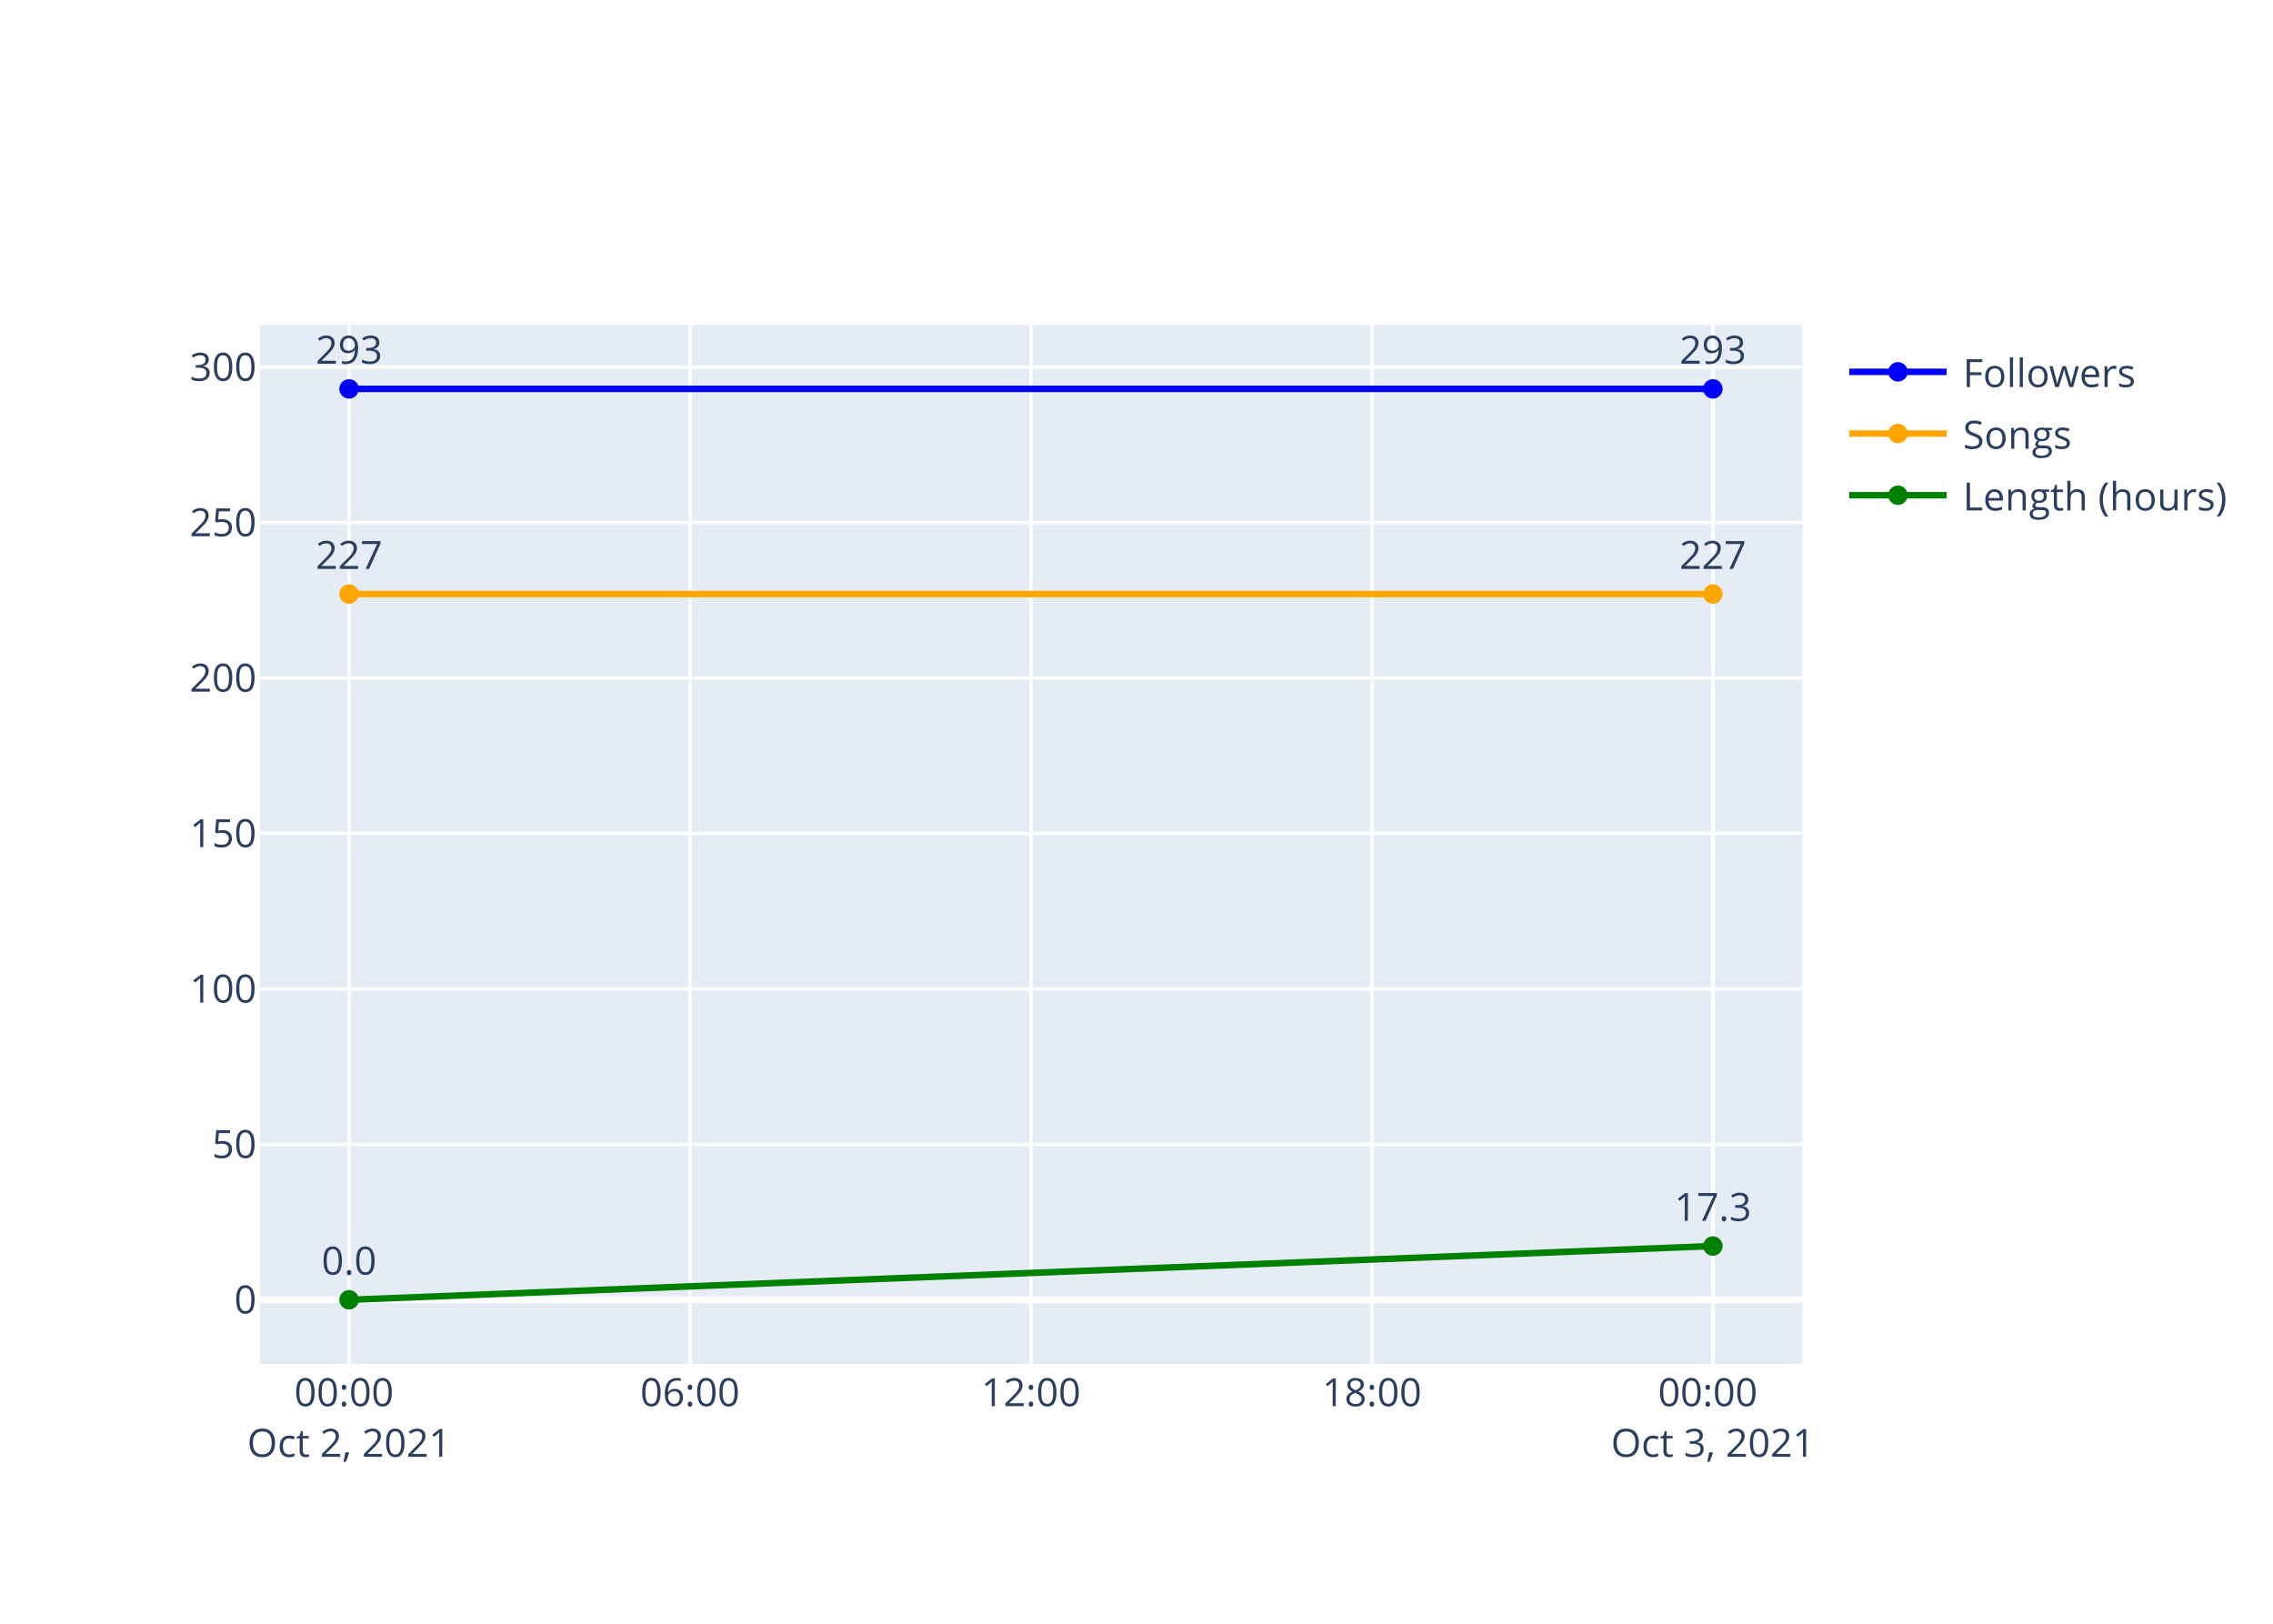
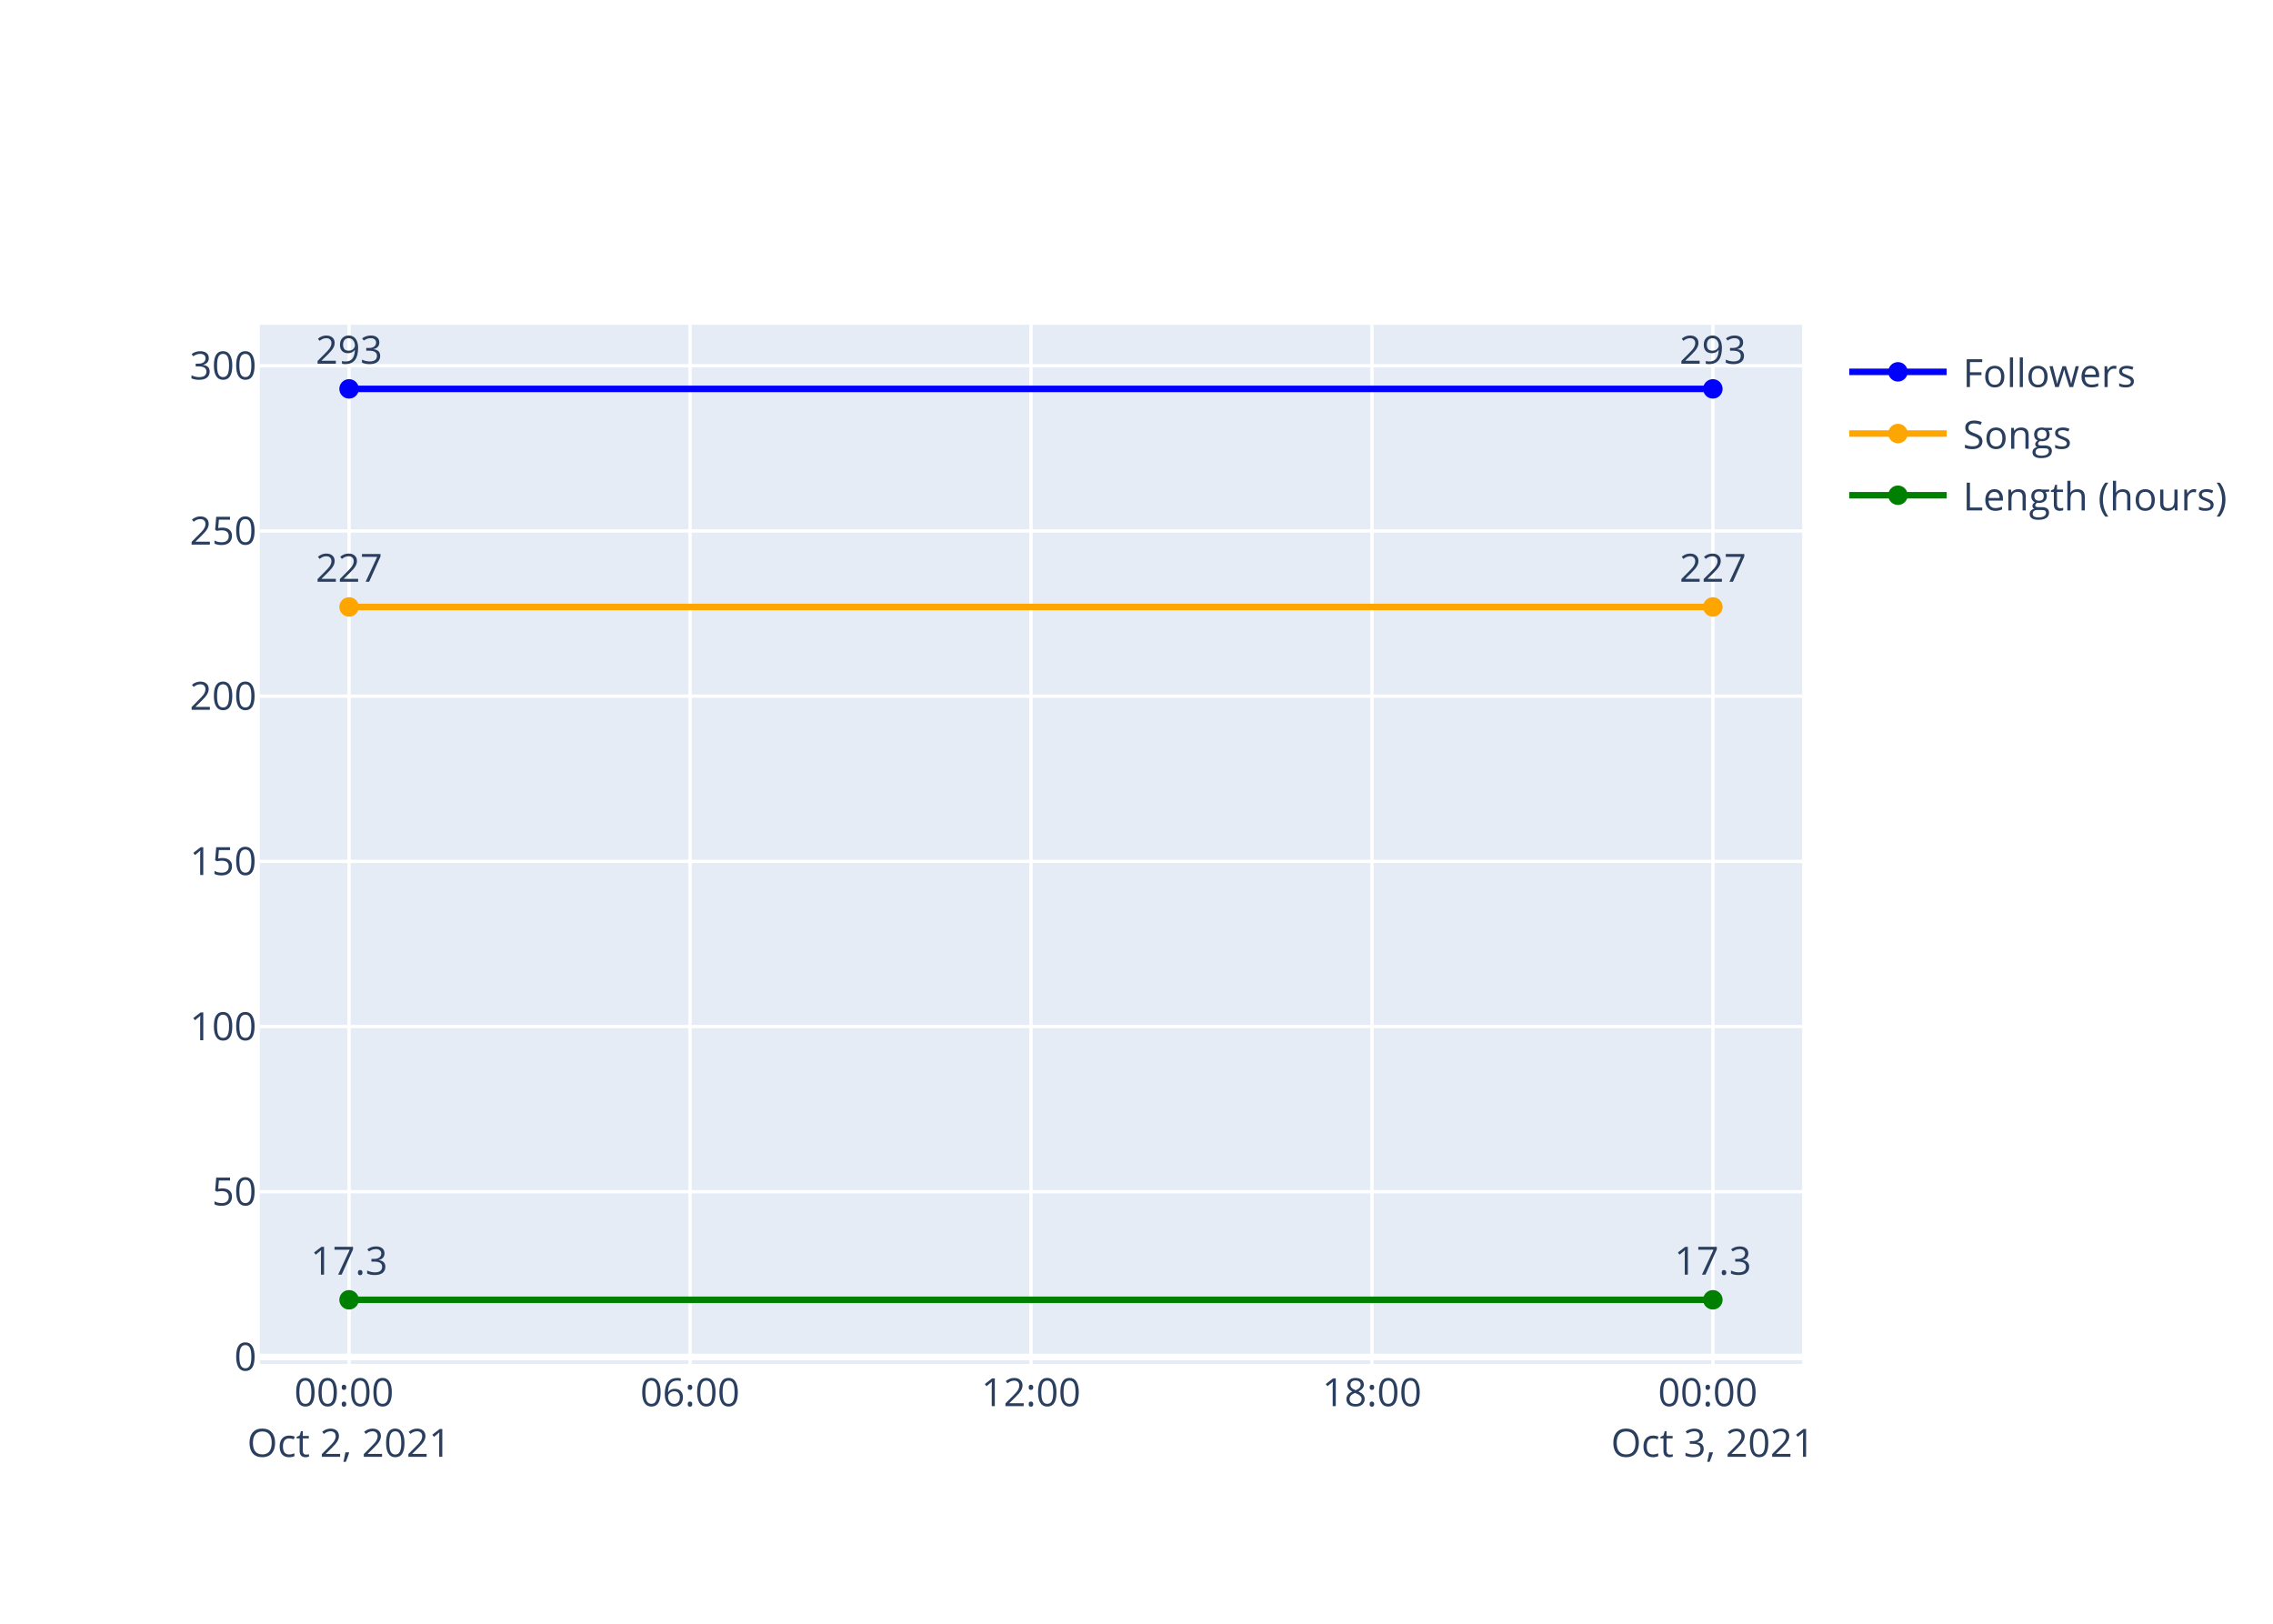
<svg xmlns="http://www.w3.org/2000/svg" class="main-svg" width="700" height="500" style="" viewBox="0 0 700 500">
  <rect x="0" y="0" width="700" height="500" style="fill: rgb(255, 255, 255); fill-opacity: 1;" />
-   <defs id="defs-7fca6f">
+   <defs id="defs-3121aa">
    <g class="clips">
-       <clipPath id="clip7fca6fxyplot" class="plotclip">
+       <clipPath id="clip3121aaxyplot" class="plotclip">
        <rect width="475" height="320" />
      </clipPath>
-       <clipPath class="axesclip" id="clip7fca6fx">
+       <clipPath class="axesclip" id="clip3121aax">
        <rect x="80" y="0" width="475" height="500" />
      </clipPath>
-       <clipPath class="axesclip" id="clip7fca6fy">
+       <clipPath class="axesclip" id="clip3121aay">
        <rect x="0" y="100" width="700" height="320" />
      </clipPath>
-       <clipPath class="axesclip" id="clip7fca6fxy">
+       <clipPath class="axesclip" id="clip3121aaxy">
        <rect x="80" y="100" width="475" height="320" />
      </clipPath>
    </g>
    <g class="gradients" />
    <g class="patterns" />
  </defs>
  <g class="bglayer">
    <rect class="bg" x="80" y="100" width="475" height="320" style="fill: rgb(229, 236, 246); fill-opacity: 1; stroke-width: 0;" />
  </g>
  <g class="layer-below">
    <g class="imagelayer" />
    <g class="shapelayer" />
  </g>
  <g class="cartesianlayer">
    <g class="subplot xy">
      <g class="layer-subplot">
        <g class="shapelayer" />
        <g class="imagelayer" />
      </g>
      <g class="gridlayer">
        <g class="x">
          <path class="xgrid crisp" transform="translate(107.5,0)" d="M0,100v320" style="stroke: rgb(255, 255, 255); stroke-opacity: 1; stroke-width: 1px;" />
          <path class="xgrid crisp" transform="translate(212.5,0)" d="M0,100v320" style="stroke: rgb(255, 255, 255); stroke-opacity: 1; stroke-width: 1px;" />
          <path class="xgrid crisp" transform="translate(317.5,0)" d="M0,100v320" style="stroke: rgb(255, 255, 255); stroke-opacity: 1; stroke-width: 1px;" />
          <path class="xgrid crisp" transform="translate(422.5,0)" d="M0,100v320" style="stroke: rgb(255, 255, 255); stroke-opacity: 1; stroke-width: 1px;" />
          <path class="xgrid crisp" transform="translate(527.5,0)" d="M0,100v320" style="stroke: rgb(255, 255, 255); stroke-opacity: 1; stroke-width: 1px;" />
        </g>
        <g class="y">
-           <path class="ygrid crisp" transform="translate(0,352.38)" d="M80,0h475" style="stroke: rgb(255, 255, 255); stroke-opacity: 1; stroke-width: 1px;" />
-           <path class="ygrid crisp" transform="translate(0,304.52)" d="M80,0h475" style="stroke: rgb(255, 255, 255); stroke-opacity: 1; stroke-width: 1px;" />
-           <path class="ygrid crisp" transform="translate(0,256.65)" d="M80,0h475" style="stroke: rgb(255, 255, 255); stroke-opacity: 1; stroke-width: 1px;" />
-           <path class="ygrid crisp" transform="translate(0,208.78)" d="M80,0h475" style="stroke: rgb(255, 255, 255); stroke-opacity: 1; stroke-width: 1px;" />
-           <path class="ygrid crisp" transform="translate(0,160.92)" d="M80,0h475" style="stroke: rgb(255, 255, 255); stroke-opacity: 1; stroke-width: 1px;" />
-           <path class="ygrid crisp" transform="translate(0,113.05)" d="M80,0h475" style="stroke: rgb(255, 255, 255); stroke-opacity: 1; stroke-width: 1px;" />
+           <path class="ygrid crisp" transform="translate(0,366.98)" d="M80,0h475" style="stroke: rgb(255, 255, 255); stroke-opacity: 1; stroke-width: 1px;" />
+           <path class="ygrid crisp" transform="translate(0,316.11)" d="M80,0h475" style="stroke: rgb(255, 255, 255); stroke-opacity: 1; stroke-width: 1px;" />
+           <path class="ygrid crisp" transform="translate(0,265.24)" d="M80,0h475" style="stroke: rgb(255, 255, 255); stroke-opacity: 1; stroke-width: 1px;" />
+           <path class="ygrid crisp" transform="translate(0,214.37)" d="M80,0h475" style="stroke: rgb(255, 255, 255); stroke-opacity: 1; stroke-width: 1px;" />
+           <path class="ygrid crisp" transform="translate(0,163.5)" d="M80,0h475" style="stroke: rgb(255, 255, 255); stroke-opacity: 1; stroke-width: 1px;" />
+           <path class="ygrid crisp" transform="translate(0,112.63)" d="M80,0h475" style="stroke: rgb(255, 255, 255); stroke-opacity: 1; stroke-width: 1px;" />
        </g>
      </g>
      <g class="zerolinelayer">
-         <path class="yzl zl crisp" transform="translate(0,400.25)" d="M80,0h475" style="stroke: rgb(255, 255, 255); stroke-opacity: 1; stroke-width: 2px;" />
+         <path class="yzl zl crisp" transform="translate(0,417.85)" d="M80,0h475" style="stroke: rgb(255, 255, 255); stroke-opacity: 1; stroke-width: 2px;" />
      </g>
      <path class="xlines-below" />
      <path class="ylines-below" />
      <g class="overlines-below" />
      <g class="xaxislayer-below" />
      <g class="yaxislayer-below" />
      <g class="overaxes-below" />
-       <g class="plot" transform="translate(80,100)" clip-path="url(#clip7fca6fxyplot)">
+       <g class="plot" transform="translate(80,100)" clip-path="url(#clip3121aaxyplot)">
        <g class="scatterlayer mlayer">
-           <g class="trace scatter traceec7709" style="stroke-miterlimit: 2; opacity: 1;">
+           <g class="trace scatter trace564c36" style="stroke-miterlimit: 2; opacity: 1;">
            <g class="fills" />
            <g class="errorbars" />
            <g class="lines">
              <path class="js-line" d="M27.5,19.75L447.5,19.75" style="vector-effect: non-scaling-stroke; fill: none; stroke: rgb(0, 0, 255); stroke-opacity: 1; stroke-width: 2px; opacity: 1;" />
            </g>
            <g class="points">
              <path class="point" transform="translate(27.5,19.75)" d="M3,0A3,3 0 1,1 0,-3A3,3 0 0,1 3,0Z" style="opacity: 1; stroke-width: 0px; fill: rgb(0, 0, 255); fill-opacity: 1;" />
              <path class="point" transform="translate(447.5,19.75)" d="M3,0A3,3 0 1,1 0,-3A3,3 0 0,1 3,0Z" style="opacity: 1; stroke-width: 0px; fill: rgb(0, 0, 255); fill-opacity: 1;" />
            </g>
            <g class="text">
              <g class="textpoint" transform="translate(0,-7.75)">
                <text x="27.5" y="19.75" text-anchor="middle" style="font-family: 'Open Sans', verdana, arial, sans-serif; font-size: 12px; fill: rgb(42, 63, 95); fill-opacity: 1; white-space: pre;">293</text>
              </g>
              <g class="textpoint" transform="translate(0,-7.75)">
                <text x="447.5" y="19.75" text-anchor="middle" style="font-family: 'Open Sans', verdana, arial, sans-serif; font-size: 12px; fill: rgb(42, 63, 95); fill-opacity: 1; white-space: pre;">293</text>
              </g>
            </g>
          </g>
-           <g class="trace scatter tracee41455" style="stroke-miterlimit: 2; opacity: 1;">
+           <g class="trace scatter trace2dfdc6" style="stroke-miterlimit: 2; opacity: 1;">
            <g class="fills" />
            <g class="errorbars" />
            <g class="lines">
-               <path class="js-line" d="M27.5,82.93L447.5,82.93" style="vector-effect: non-scaling-stroke; fill: none; stroke: rgb(255, 165, 0); stroke-opacity: 1; stroke-width: 2px; opacity: 1;" />
+               <path class="js-line" d="M27.5,86.9L447.5,86.9" style="vector-effect: non-scaling-stroke; fill: none; stroke: rgb(255, 165, 0); stroke-opacity: 1; stroke-width: 2px; opacity: 1;" />
            </g>
            <g class="points">
-               <path class="point" transform="translate(27.5,82.93)" d="M3,0A3,3 0 1,1 0,-3A3,3 0 0,1 3,0Z" style="opacity: 1; stroke-width: 0px; fill: rgb(255, 165, 0); fill-opacity: 1;" />
-               <path class="point" transform="translate(447.5,82.93)" d="M3,0A3,3 0 1,1 0,-3A3,3 0 0,1 3,0Z" style="opacity: 1; stroke-width: 0px; fill: rgb(255, 165, 0); fill-opacity: 1;" />
+               <path class="point" transform="translate(27.5,86.9)" d="M3,0A3,3 0 1,1 0,-3A3,3 0 0,1 3,0Z" style="opacity: 1; stroke-width: 0px; fill: rgb(255, 165, 0); fill-opacity: 1;" />
+               <path class="point" transform="translate(447.5,86.9)" d="M3,0A3,3 0 1,1 0,-3A3,3 0 0,1 3,0Z" style="opacity: 1; stroke-width: 0px; fill: rgb(255, 165, 0); fill-opacity: 1;" />
            </g>
            <g class="text">
              <g class="textpoint" transform="translate(0,-7.75)">
-                 <text x="27.5" y="82.93" text-anchor="middle" style="font-family: 'Open Sans', verdana, arial, sans-serif; font-size: 12px; fill: rgb(42, 63, 95); fill-opacity: 1; white-space: pre;">227</text>
-               </g>
-               <g class="textpoint" transform="translate(0,-7.75)">
-                 <text x="447.5" y="82.93" text-anchor="middle" style="font-family: 'Open Sans', verdana, arial, sans-serif; font-size: 12px; fill: rgb(42, 63, 95); fill-opacity: 1; white-space: pre;">227</text>
-               </g>
-             </g>
-           </g>
-           <g class="trace scatter trace7ab9a7" style="stroke-miterlimit: 2; opacity: 1;">
+                 <text x="27.5" y="86.9" text-anchor="middle" style="font-family: 'Open Sans', verdana, arial, sans-serif; font-size: 12px; fill: rgb(42, 63, 95); fill-opacity: 1; white-space: pre;">227</text>
+               </g>
+               <g class="textpoint" transform="translate(0,-7.75)">
+                 <text x="447.5" y="86.9" text-anchor="middle" style="font-family: 'Open Sans', verdana, arial, sans-serif; font-size: 12px; fill: rgb(42, 63, 95); fill-opacity: 1; white-space: pre;">227</text>
+               </g>
+             </g>
+           </g>
+           <g class="trace scatter traceedeada" style="stroke-miterlimit: 2; opacity: 1;">
            <g class="fills" />
            <g class="errorbars" />
            <g class="lines">
-               <path class="js-line" d="M27.5,300.25L447.5,283.69" style="vector-effect: non-scaling-stroke; fill: none; stroke: rgb(0, 128, 0); stroke-opacity: 1; stroke-width: 2px; opacity: 1;" />
+               <path class="js-line" d="M27.5,300.25L447.5,300.25" style="vector-effect: non-scaling-stroke; fill: none; stroke: rgb(0, 128, 0); stroke-opacity: 1; stroke-width: 2px; opacity: 1;" />
            </g>
            <g class="points">
              <path class="point" transform="translate(27.5,300.25)" d="M3,0A3,3 0 1,1 0,-3A3,3 0 0,1 3,0Z" style="opacity: 1; stroke-width: 0px; fill: rgb(0, 128, 0); fill-opacity: 1;" />
-               <path class="point" transform="translate(447.5,283.69)" d="M3,0A3,3 0 1,1 0,-3A3,3 0 0,1 3,0Z" style="opacity: 1; stroke-width: 0px; fill: rgb(0, 128, 0); fill-opacity: 1;" />
+               <path class="point" transform="translate(447.5,300.25)" d="M3,0A3,3 0 1,1 0,-3A3,3 0 0,1 3,0Z" style="opacity: 1; stroke-width: 0px; fill: rgb(0, 128, 0); fill-opacity: 1;" />
            </g>
            <g class="text">
              <g class="textpoint" transform="translate(0,-7.75)">
-                 <text x="27.5" y="300.25" text-anchor="middle" style="font-family: 'Open Sans', verdana, arial, sans-serif; font-size: 12px; fill: rgb(42, 63, 95); fill-opacity: 1; white-space: pre;">0.0</text>
-               </g>
-               <g class="textpoint" transform="translate(0,-7.75)">
-                 <text x="447.5" y="283.69" text-anchor="middle" style="font-family: 'Open Sans', verdana, arial, sans-serif; font-size: 12px; fill: rgb(42, 63, 95); fill-opacity: 1; white-space: pre;">17.3</text>
+                 <text x="27.5" y="300.25" text-anchor="middle" style="font-family: 'Open Sans', verdana, arial, sans-serif; font-size: 12px; fill: rgb(42, 63, 95); fill-opacity: 1; white-space: pre;">17.3</text>
+               </g>
+               <g class="textpoint" transform="translate(0,-7.75)">
+                 <text x="447.5" y="300.25" text-anchor="middle" style="font-family: 'Open Sans', verdana, arial, sans-serif; font-size: 12px; fill: rgb(42, 63, 95); fill-opacity: 1; white-space: pre;">17.3</text>
              </g>
            </g>
          </g>
        </g>
      </g>
      <g class="overplot" />
      <path class="xlines-above crisp" d="M0,0" style="fill: none;" />
      <path class="ylines-above crisp" d="M0,0" style="fill: none;" />
      <g class="overlines-above" />
      <g class="xaxislayer-above">
        <g class="xtick">
          <text text-anchor="middle" x="0" y="433" transform="translate(107.5,0)" style="font-family: 'Open Sans', verdana, arial, sans-serif; font-size: 12px; fill: rgb(42, 63, 95); fill-opacity: 1; white-space: pre; opacity: 1;">
            <tspan class="line" dy="0em" x="0" y="433">00:00</tspan>
            <tspan class="line" dy="1.3em" x="0" y="433">Oct 2, 2021</tspan>
          </text>
        </g>
        <g class="xtick">
          <text text-anchor="middle" x="0" y="433" style="font-family: 'Open Sans', verdana, arial, sans-serif; font-size: 12px; fill: rgb(42, 63, 95); fill-opacity: 1; white-space: pre; opacity: 1;" transform="translate(212.5,0)">06:00</text>
        </g>
        <g class="xtick">
          <text text-anchor="middle" x="0" y="433" style="font-family: 'Open Sans', verdana, arial, sans-serif; font-size: 12px; fill: rgb(42, 63, 95); fill-opacity: 1; white-space: pre; opacity: 1;" transform="translate(317.5,0)">12:00</text>
        </g>
        <g class="xtick">
          <text text-anchor="middle" x="0" y="433" style="font-family: 'Open Sans', verdana, arial, sans-serif; font-size: 12px; fill: rgb(42, 63, 95); fill-opacity: 1; white-space: pre; opacity: 1;" transform="translate(422.5,0)">18:00</text>
        </g>
        <g class="xtick">
          <text text-anchor="middle" x="0" y="433" style="font-family: 'Open Sans', verdana, arial, sans-serif; font-size: 12px; fill: rgb(42, 63, 95); fill-opacity: 1; white-space: pre; opacity: 1;" transform="translate(527.5,0)">
            <tspan class="line" dy="0em" x="0" y="433">00:00</tspan>
            <tspan class="line" dy="1.3em" x="0" y="433">Oct 3, 2021</tspan>
          </text>
        </g>
      </g>
      <g class="yaxislayer-above">
        <g class="ytick">
-           <text text-anchor="end" x="79" y="4.2" transform="translate(0,400.25)" style="font-family: 'Open Sans', verdana, arial, sans-serif; font-size: 12px; fill: rgb(42, 63, 95); fill-opacity: 1; white-space: pre; opacity: 1;">0</text>
-         </g>
-         <g class="ytick">
-           <text text-anchor="end" x="79" y="4.2" style="font-family: 'Open Sans', verdana, arial, sans-serif; font-size: 12px; fill: rgb(42, 63, 95); fill-opacity: 1; white-space: pre; opacity: 1;" transform="translate(0,352.38)">50</text>
-         </g>
-         <g class="ytick">
-           <text text-anchor="end" x="79" y="4.2" style="font-family: 'Open Sans', verdana, arial, sans-serif; font-size: 12px; fill: rgb(42, 63, 95); fill-opacity: 1; white-space: pre; opacity: 1;" transform="translate(0,304.52)">100</text>
-         </g>
-         <g class="ytick">
-           <text text-anchor="end" x="79" y="4.2" style="font-family: 'Open Sans', verdana, arial, sans-serif; font-size: 12px; fill: rgb(42, 63, 95); fill-opacity: 1; white-space: pre; opacity: 1;" transform="translate(0,256.65)">150</text>
-         </g>
-         <g class="ytick">
-           <text text-anchor="end" x="79" y="4.2" style="font-family: 'Open Sans', verdana, arial, sans-serif; font-size: 12px; fill: rgb(42, 63, 95); fill-opacity: 1; white-space: pre; opacity: 1;" transform="translate(0,208.78)">200</text>
-         </g>
-         <g class="ytick">
-           <text text-anchor="end" x="79" y="4.2" style="font-family: 'Open Sans', verdana, arial, sans-serif; font-size: 12px; fill: rgb(42, 63, 95); fill-opacity: 1; white-space: pre; opacity: 1;" transform="translate(0,160.92)">250</text>
-         </g>
-         <g class="ytick">
-           <text text-anchor="end" x="79" y="4.2" style="font-family: 'Open Sans', verdana, arial, sans-serif; font-size: 12px; fill: rgb(42, 63, 95); fill-opacity: 1; white-space: pre; opacity: 1;" transform="translate(0,113.05)">300</text>
+           <text text-anchor="end" x="79" y="4.2" transform="translate(0,417.85)" style="font-family: 'Open Sans', verdana, arial, sans-serif; font-size: 12px; fill: rgb(42, 63, 95); fill-opacity: 1; white-space: pre; opacity: 1;">0</text>
+         </g>
+         <g class="ytick">
+           <text text-anchor="end" x="79" y="4.2" style="font-family: 'Open Sans', verdana, arial, sans-serif; font-size: 12px; fill: rgb(42, 63, 95); fill-opacity: 1; white-space: pre; opacity: 1;" transform="translate(0,366.98)">50</text>
+         </g>
+         <g class="ytick">
+           <text text-anchor="end" x="79" y="4.2" style="font-family: 'Open Sans', verdana, arial, sans-serif; font-size: 12px; fill: rgb(42, 63, 95); fill-opacity: 1; white-space: pre; opacity: 1;" transform="translate(0,316.11)">100</text>
+         </g>
+         <g class="ytick">
+           <text text-anchor="end" x="79" y="4.2" style="font-family: 'Open Sans', verdana, arial, sans-serif; font-size: 12px; fill: rgb(42, 63, 95); fill-opacity: 1; white-space: pre; opacity: 1;" transform="translate(0,265.24)">150</text>
+         </g>
+         <g class="ytick">
+           <text text-anchor="end" x="79" y="4.2" style="font-family: 'Open Sans', verdana, arial, sans-serif; font-size: 12px; fill: rgb(42, 63, 95); fill-opacity: 1; white-space: pre; opacity: 1;" transform="translate(0,214.37)">200</text>
+         </g>
+         <g class="ytick">
+           <text text-anchor="end" x="79" y="4.2" style="font-family: 'Open Sans', verdana, arial, sans-serif; font-size: 12px; fill: rgb(42, 63, 95); fill-opacity: 1; white-space: pre; opacity: 1;" transform="translate(0,163.5)">250</text>
+         </g>
+         <g class="ytick">
+           <text text-anchor="end" x="79" y="4.2" style="font-family: 'Open Sans', verdana, arial, sans-serif; font-size: 12px; fill: rgb(42, 63, 95); fill-opacity: 1; white-space: pre; opacity: 1;" transform="translate(0,112.63)">300</text>
        </g>
      </g>
      <g class="overaxes-above" />
    </g>
  </g>
  <g class="polarlayer" />
  <g class="ternarylayer" />
  <g class="geolayer" />
  <g class="funnelarealayer" />
  <g class="pielayer" />
  <g class="iciclelayer" />
  <g class="treemaplayer" />
  <g class="sunburstlayer" />
  <g class="glimages" />
-   <defs id="topdefs-7fca6f">
+   <defs id="topdefs-3121aa">
    <g class="clips" />
-     <clipPath id="legend7fca6f">
+     <clipPath id="legend3121aa">
      <rect width="124" height="67" x="0" y="0" />
    </clipPath>
  </defs>
  <g class="layer-above">
    <g class="imagelayer" />
    <g class="shapelayer" />
  </g>
  <g class="infolayer">
    <g class="legend" pointer-events="all" transform="translate(564.5,100)">
      <rect class="bg" shape-rendering="crispEdges" style="stroke: rgb(68, 68, 68); stroke-opacity: 1; fill: rgb(255, 255, 255); fill-opacity: 1; stroke-width: 0px;" width="124" height="67" x="0" y="0" />
-       <g class="scrollbox" transform="" clip-path="url(#legend7fca6f)">
+       <g class="scrollbox" transform="" clip-path="url(#legend3121aa)">
        <g class="groups">
          <g class="traces" transform="translate(0,14.5)" style="opacity: 1;">
            <text class="legendtext" text-anchor="start" x="40" y="4.68" style="font-family: 'Open Sans', verdana, arial, sans-serif; font-size: 12px; fill: rgb(42, 63, 95); fill-opacity: 1; white-space: pre;">Followers</text>
            <g class="layers" style="opacity: 1;">
              <g class="legendfill" />
              <g class="legendlines">
                <path class="js-line" d="M5,0h30" style="fill: none; stroke: rgb(0, 0, 255); stroke-opacity: 1; stroke-width: 2px;" />
              </g>
              <g class="legendsymbols">
                <g class="legendpoints">
                  <path class="scatterpts" transform="translate(20,0)" d="M3,0A3,3 0 1,1 0,-3A3,3 0 0,1 3,0Z" style="opacity: 1; stroke-width: 0px; fill: rgb(0, 0, 255); fill-opacity: 1;" />
                </g>
              </g>
            </g>
            <rect class="legendtoggle" x="0" y="-9.5" width="118.062" height="19" style="fill: rgb(0, 0, 0); fill-opacity: 0;" />
          </g>
          <g class="traces" transform="translate(0,33.5)" style="opacity: 1;">
            <text class="legendtext" text-anchor="start" x="40" y="4.68" style="font-family: 'Open Sans', verdana, arial, sans-serif; font-size: 12px; fill: rgb(42, 63, 95); fill-opacity: 1; white-space: pre;">Songs</text>
            <g class="layers" style="opacity: 1;">
              <g class="legendfill" />
              <g class="legendlines">
                <path class="js-line" d="M5,0h30" style="fill: none; stroke: rgb(255, 165, 0); stroke-opacity: 1; stroke-width: 2px;" />
              </g>
              <g class="legendsymbols">
                <g class="legendpoints">
                  <path class="scatterpts" transform="translate(20,0)" d="M3,0A3,3 0 1,1 0,-3A3,3 0 0,1 3,0Z" style="opacity: 1; stroke-width: 0px; fill: rgb(255, 165, 0); fill-opacity: 1;" />
                </g>
              </g>
            </g>
            <rect class="legendtoggle" x="0" y="-9.5" width="118.062" height="19" style="fill: rgb(0, 0, 0); fill-opacity: 0;" />
          </g>
          <g class="traces" transform="translate(0,52.5)" style="opacity: 1;">
            <text class="legendtext" text-anchor="start" x="40" y="4.68" style="font-family: 'Open Sans', verdana, arial, sans-serif; font-size: 12px; fill: rgb(42, 63, 95); fill-opacity: 1; white-space: pre;">Length (hours)</text>
            <g class="layers" style="opacity: 1;">
              <g class="legendfill" />
              <g class="legendlines">
                <path class="js-line" d="M5,0h30" style="fill: none; stroke: rgb(0, 128, 0); stroke-opacity: 1; stroke-width: 2px;" />
              </g>
              <g class="legendsymbols">
                <g class="legendpoints">
                  <path class="scatterpts" transform="translate(20,0)" d="M3,0A3,3 0 1,1 0,-3A3,3 0 0,1 3,0Z" style="opacity: 1; stroke-width: 0px; fill: rgb(0, 128, 0); fill-opacity: 1;" />
                </g>
              </g>
            </g>
            <rect class="legendtoggle" x="0" y="-9.5" width="118.062" height="19" style="fill: rgb(0, 0, 0); fill-opacity: 0;" />
          </g>
        </g>
      </g>
      <rect class="scrollbar" rx="20" ry="3" width="0" height="0" style="fill: rgb(128, 139, 164); fill-opacity: 1;" x="0" y="0" />
    </g>
    <g class="g-gtitle" />
    <g class="g-xtitle" />
    <g class="g-ytitle" />
  </g>
</svg>
